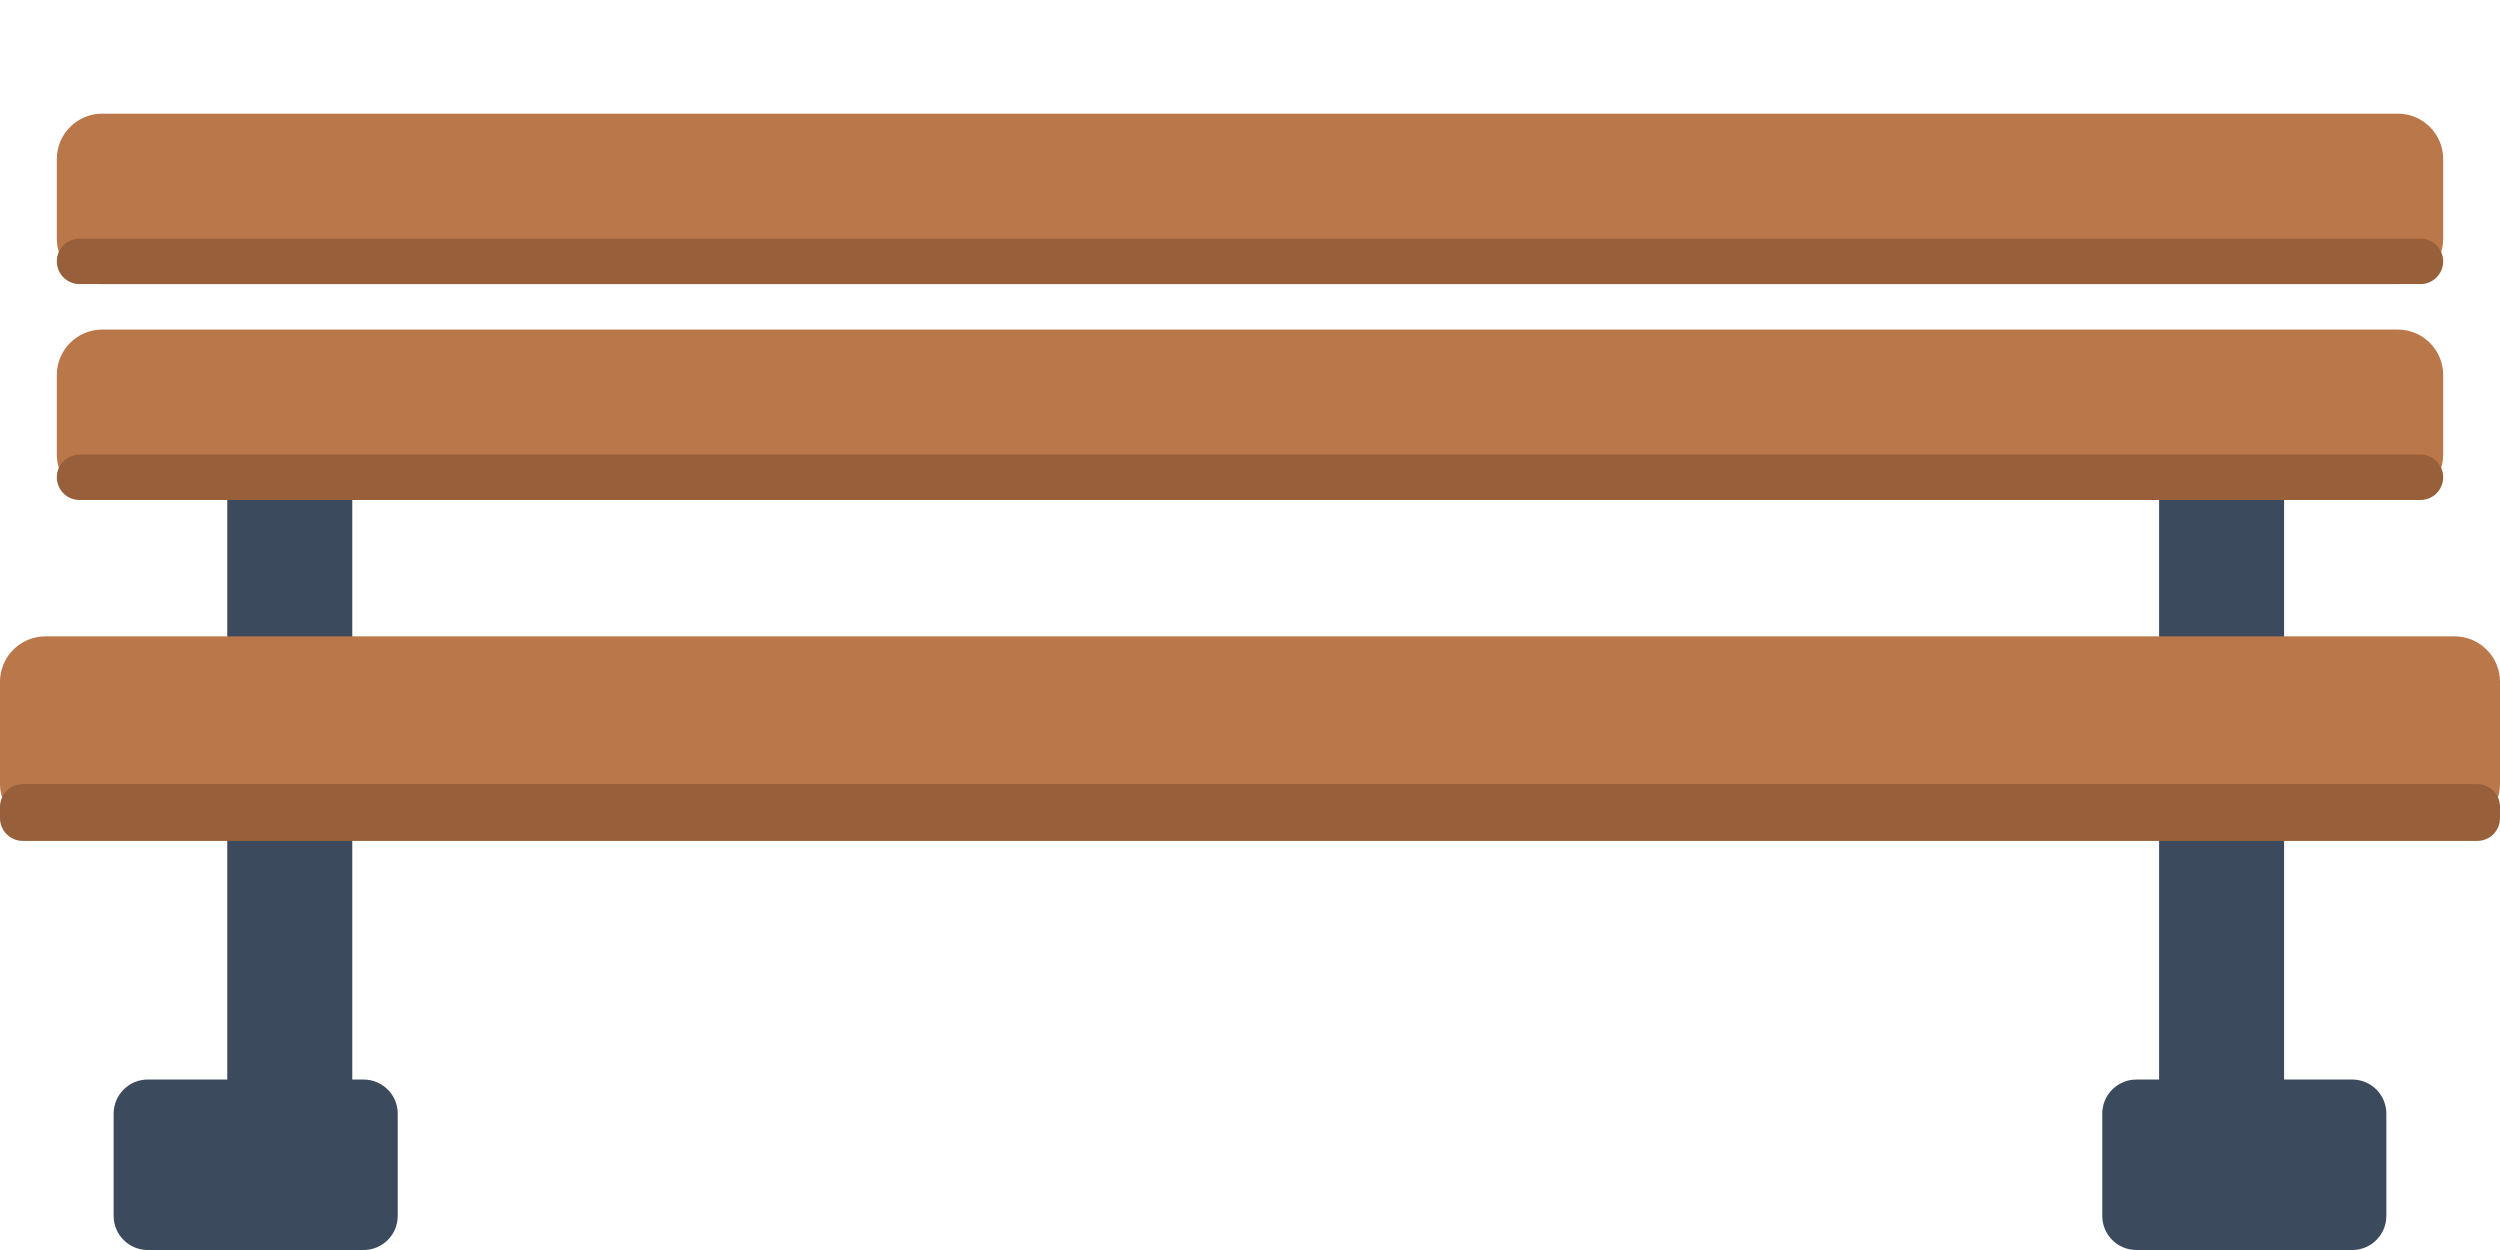
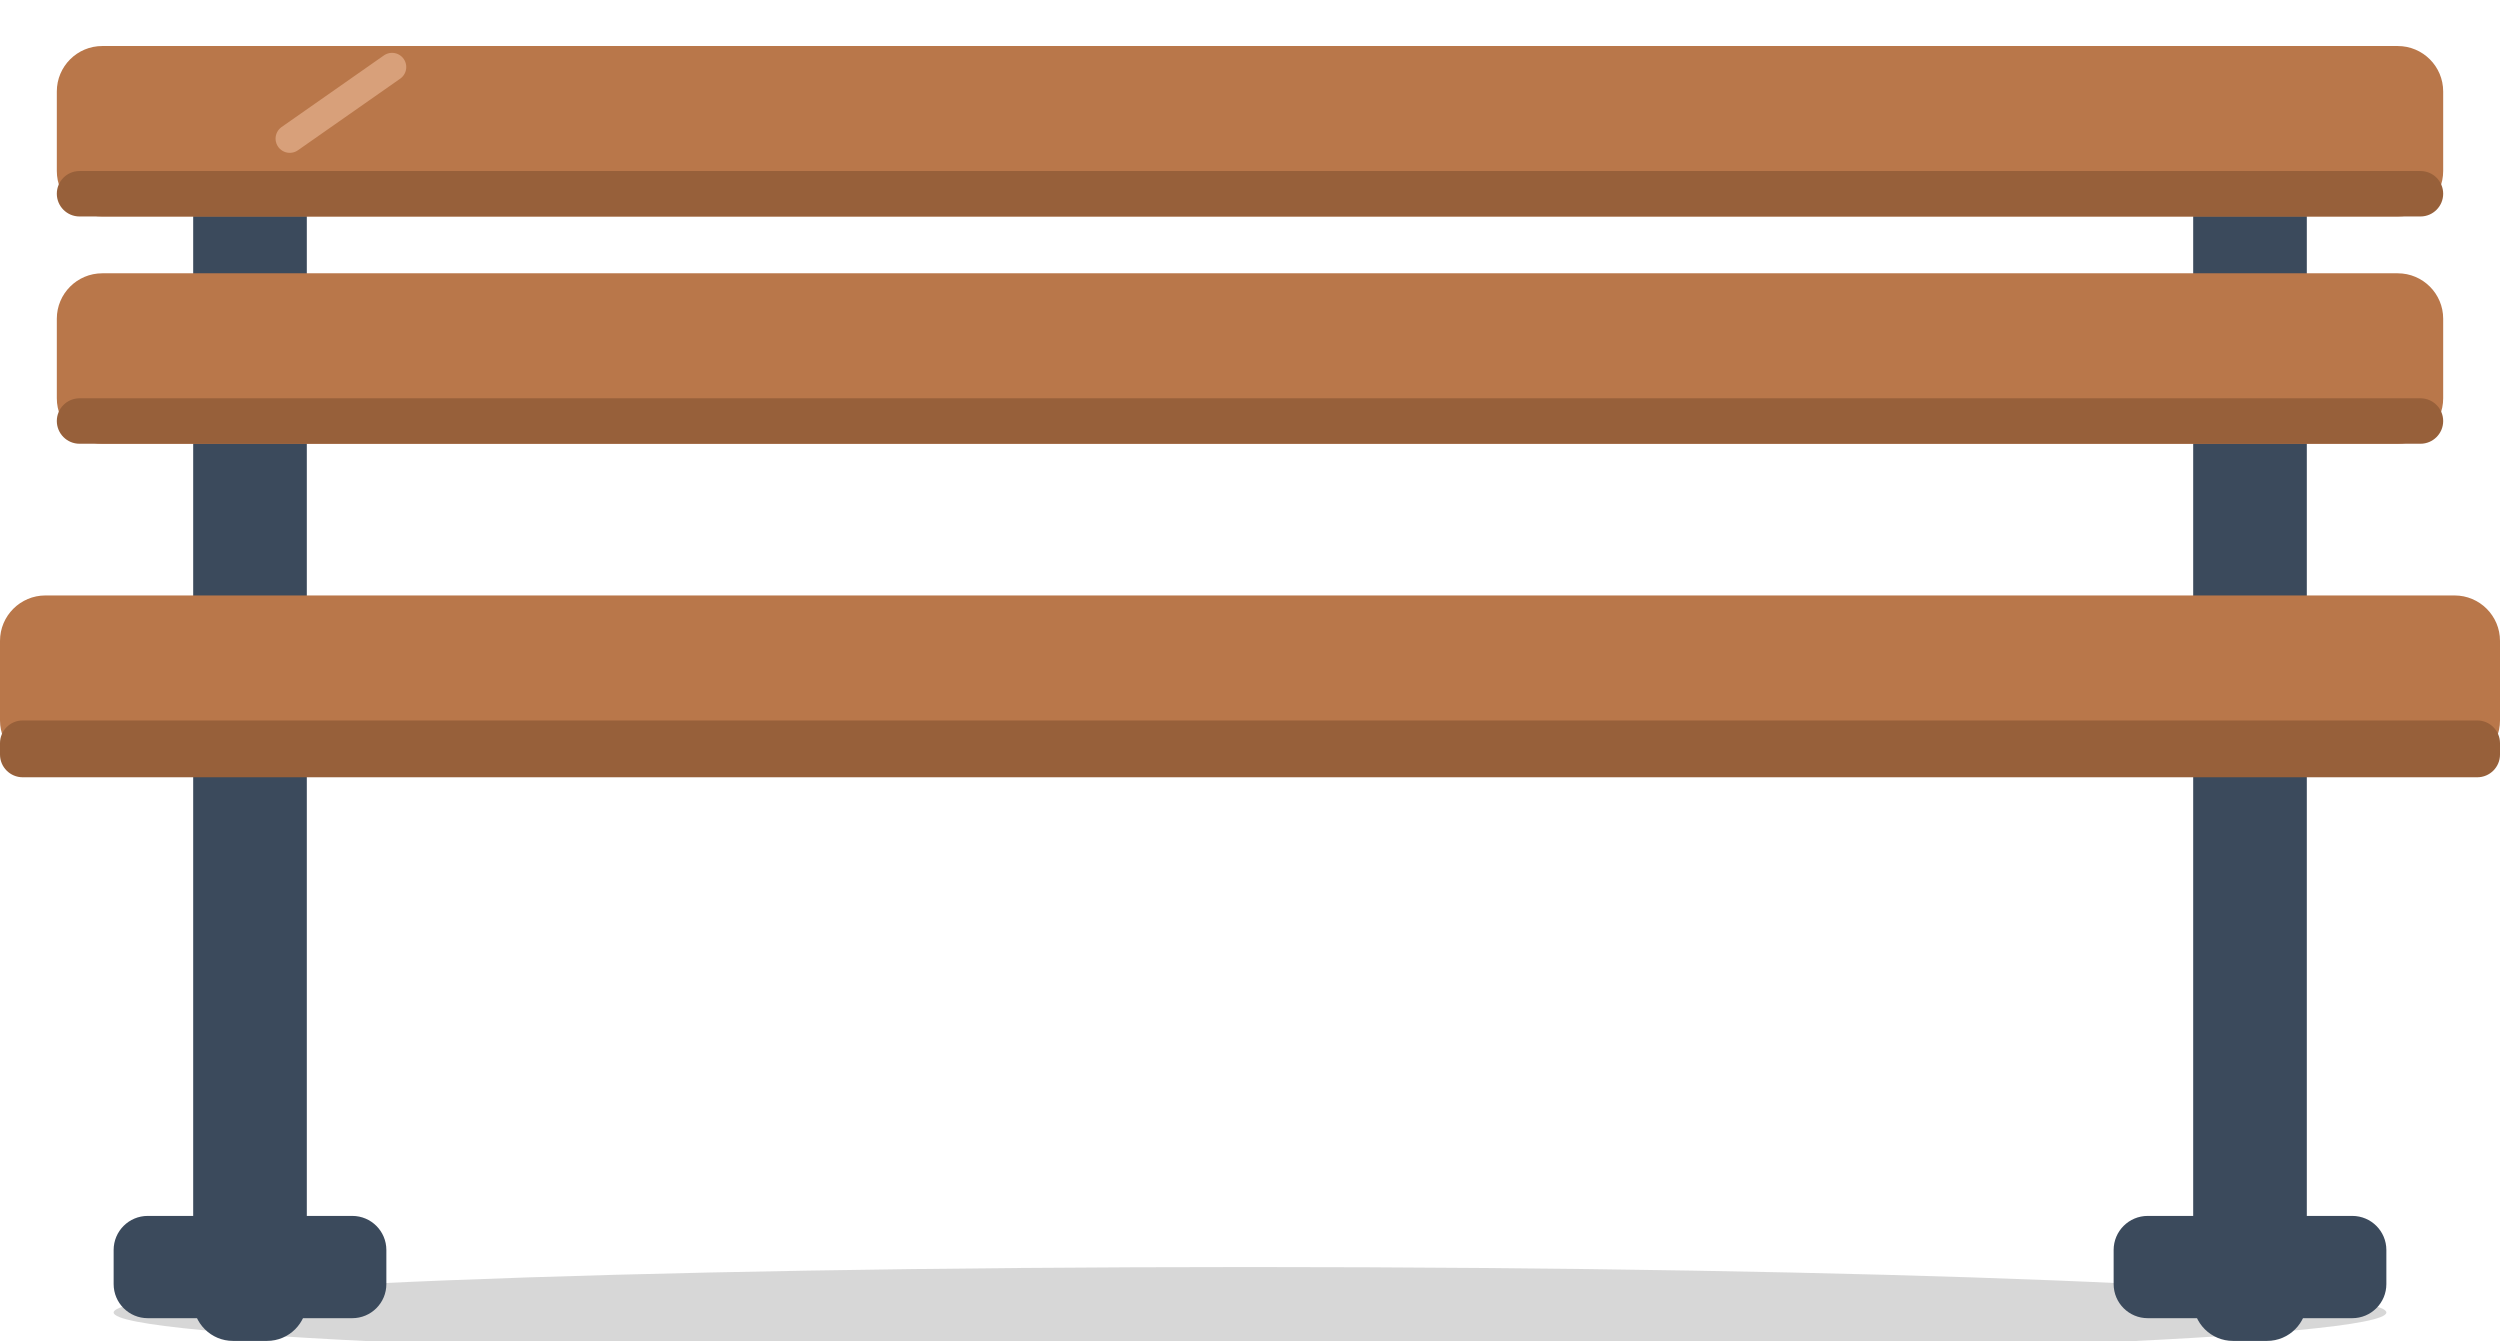
- <svg xmlns="http://www.w3.org/2000/svg" width="440" height="220" viewBox="0 0 440 220">
-   <rect x="40" y="60" width="22" height="160" rx="8" fill="#3b4a5c" />
-   <rect x="380" y="60" width="22" height="160" rx="8" fill="#3b4a5c" />
-   <rect x="10" y="20" width="420" height="30" rx="8" fill="#b9774a" />
-   <rect x="10" y="42" width="420" height="8" rx="4" fill="#97603a" />
-   <rect x="10" y="58" width="420" height="30" rx="8" fill="#b9774a" />
-   <rect x="10" y="80" width="420" height="8" rx="4" fill="#97603a" />
-   <rect x="0" y="112" width="440" height="34" rx="8" fill="#b9774a" />
-   <rect x="0" y="138" width="440" height="10" rx="4" fill="#97603a" />
-   <rect x="20" y="190" width="50" height="30" rx="6" fill="#3b4a5c" />
-   <rect x="370" y="190" width="50" height="30" rx="6" fill="#3b4a5c" />
+ <svg xmlns="http://www.w3.org/2000/svg" width="440" height="236" viewBox="0 0 440 236">
+   <ellipse cx="220" cy="231" rx="200" ry="8" fill="#000000" fill-opacity="0.16" />
+   <rect x="34" y="14.1" width="20" height="221.9" rx="7" fill="#3b4a5c" />
+   <rect x="386" y="14.1" width="20" height="221.9" rx="7" fill="#3b4a5c" />
+   <rect x="20" y="214" width="48" height="18" rx="6" fill="#3b4a5c" />
+   <rect x="372" y="214" width="48" height="18" rx="6" fill="#3b4a5c" />
+   <rect x="10" y="8.1" width="420" height="30" rx="8" fill="#b9774a" />
+   <rect x="10" y="30.1" width="420" height="8" rx="4" fill="#97603a" />
+   <rect x="10" y="48.1" width="420" height="30" rx="8" fill="#b9774a" />
+   <rect x="10" y="70.1" width="420" height="8" rx="4" fill="#97603a" />
+   <rect x="0" y="104.8" width="440" height="30" rx="8" fill="#b9774a" />
+   <rect x="0" y="126.8" width="440" height="10" rx="4" fill="#97603a" />
+   <path d="M51 24.4 L69 11.8" fill="none" stroke="#d8a07a" stroke-width="5" stroke-linecap="round" stroke-linejoin="round" />
</svg>
